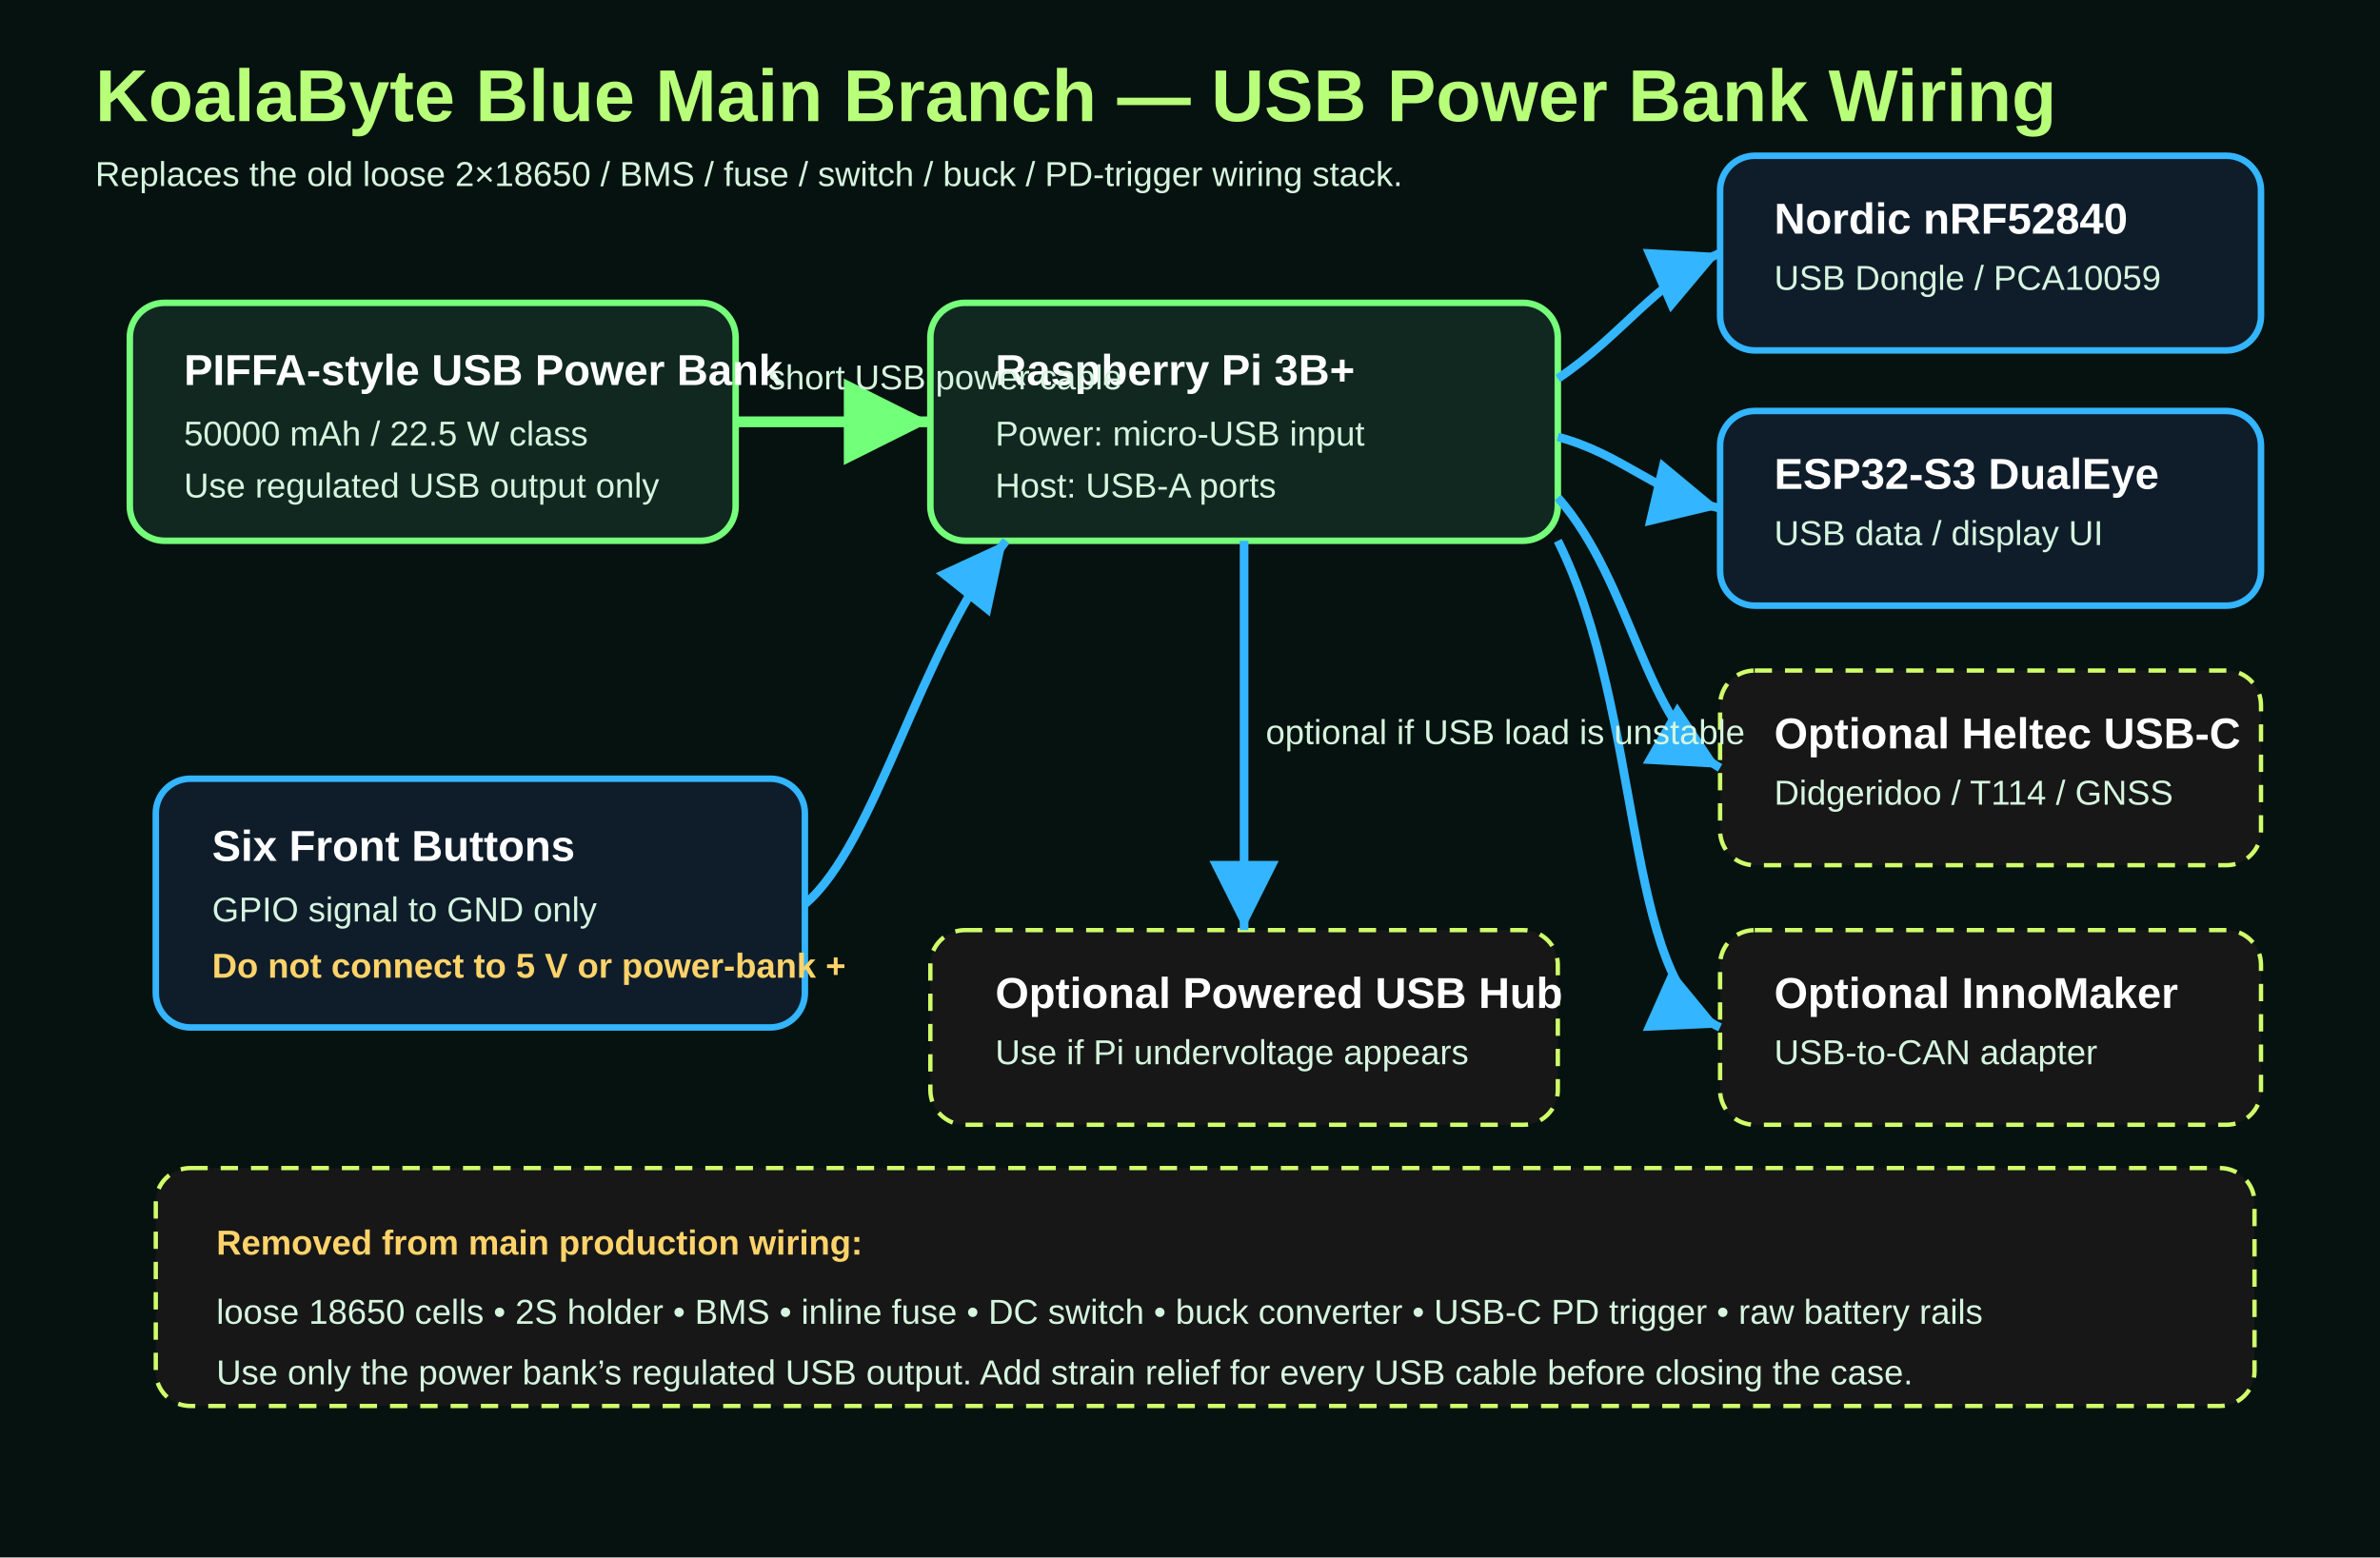
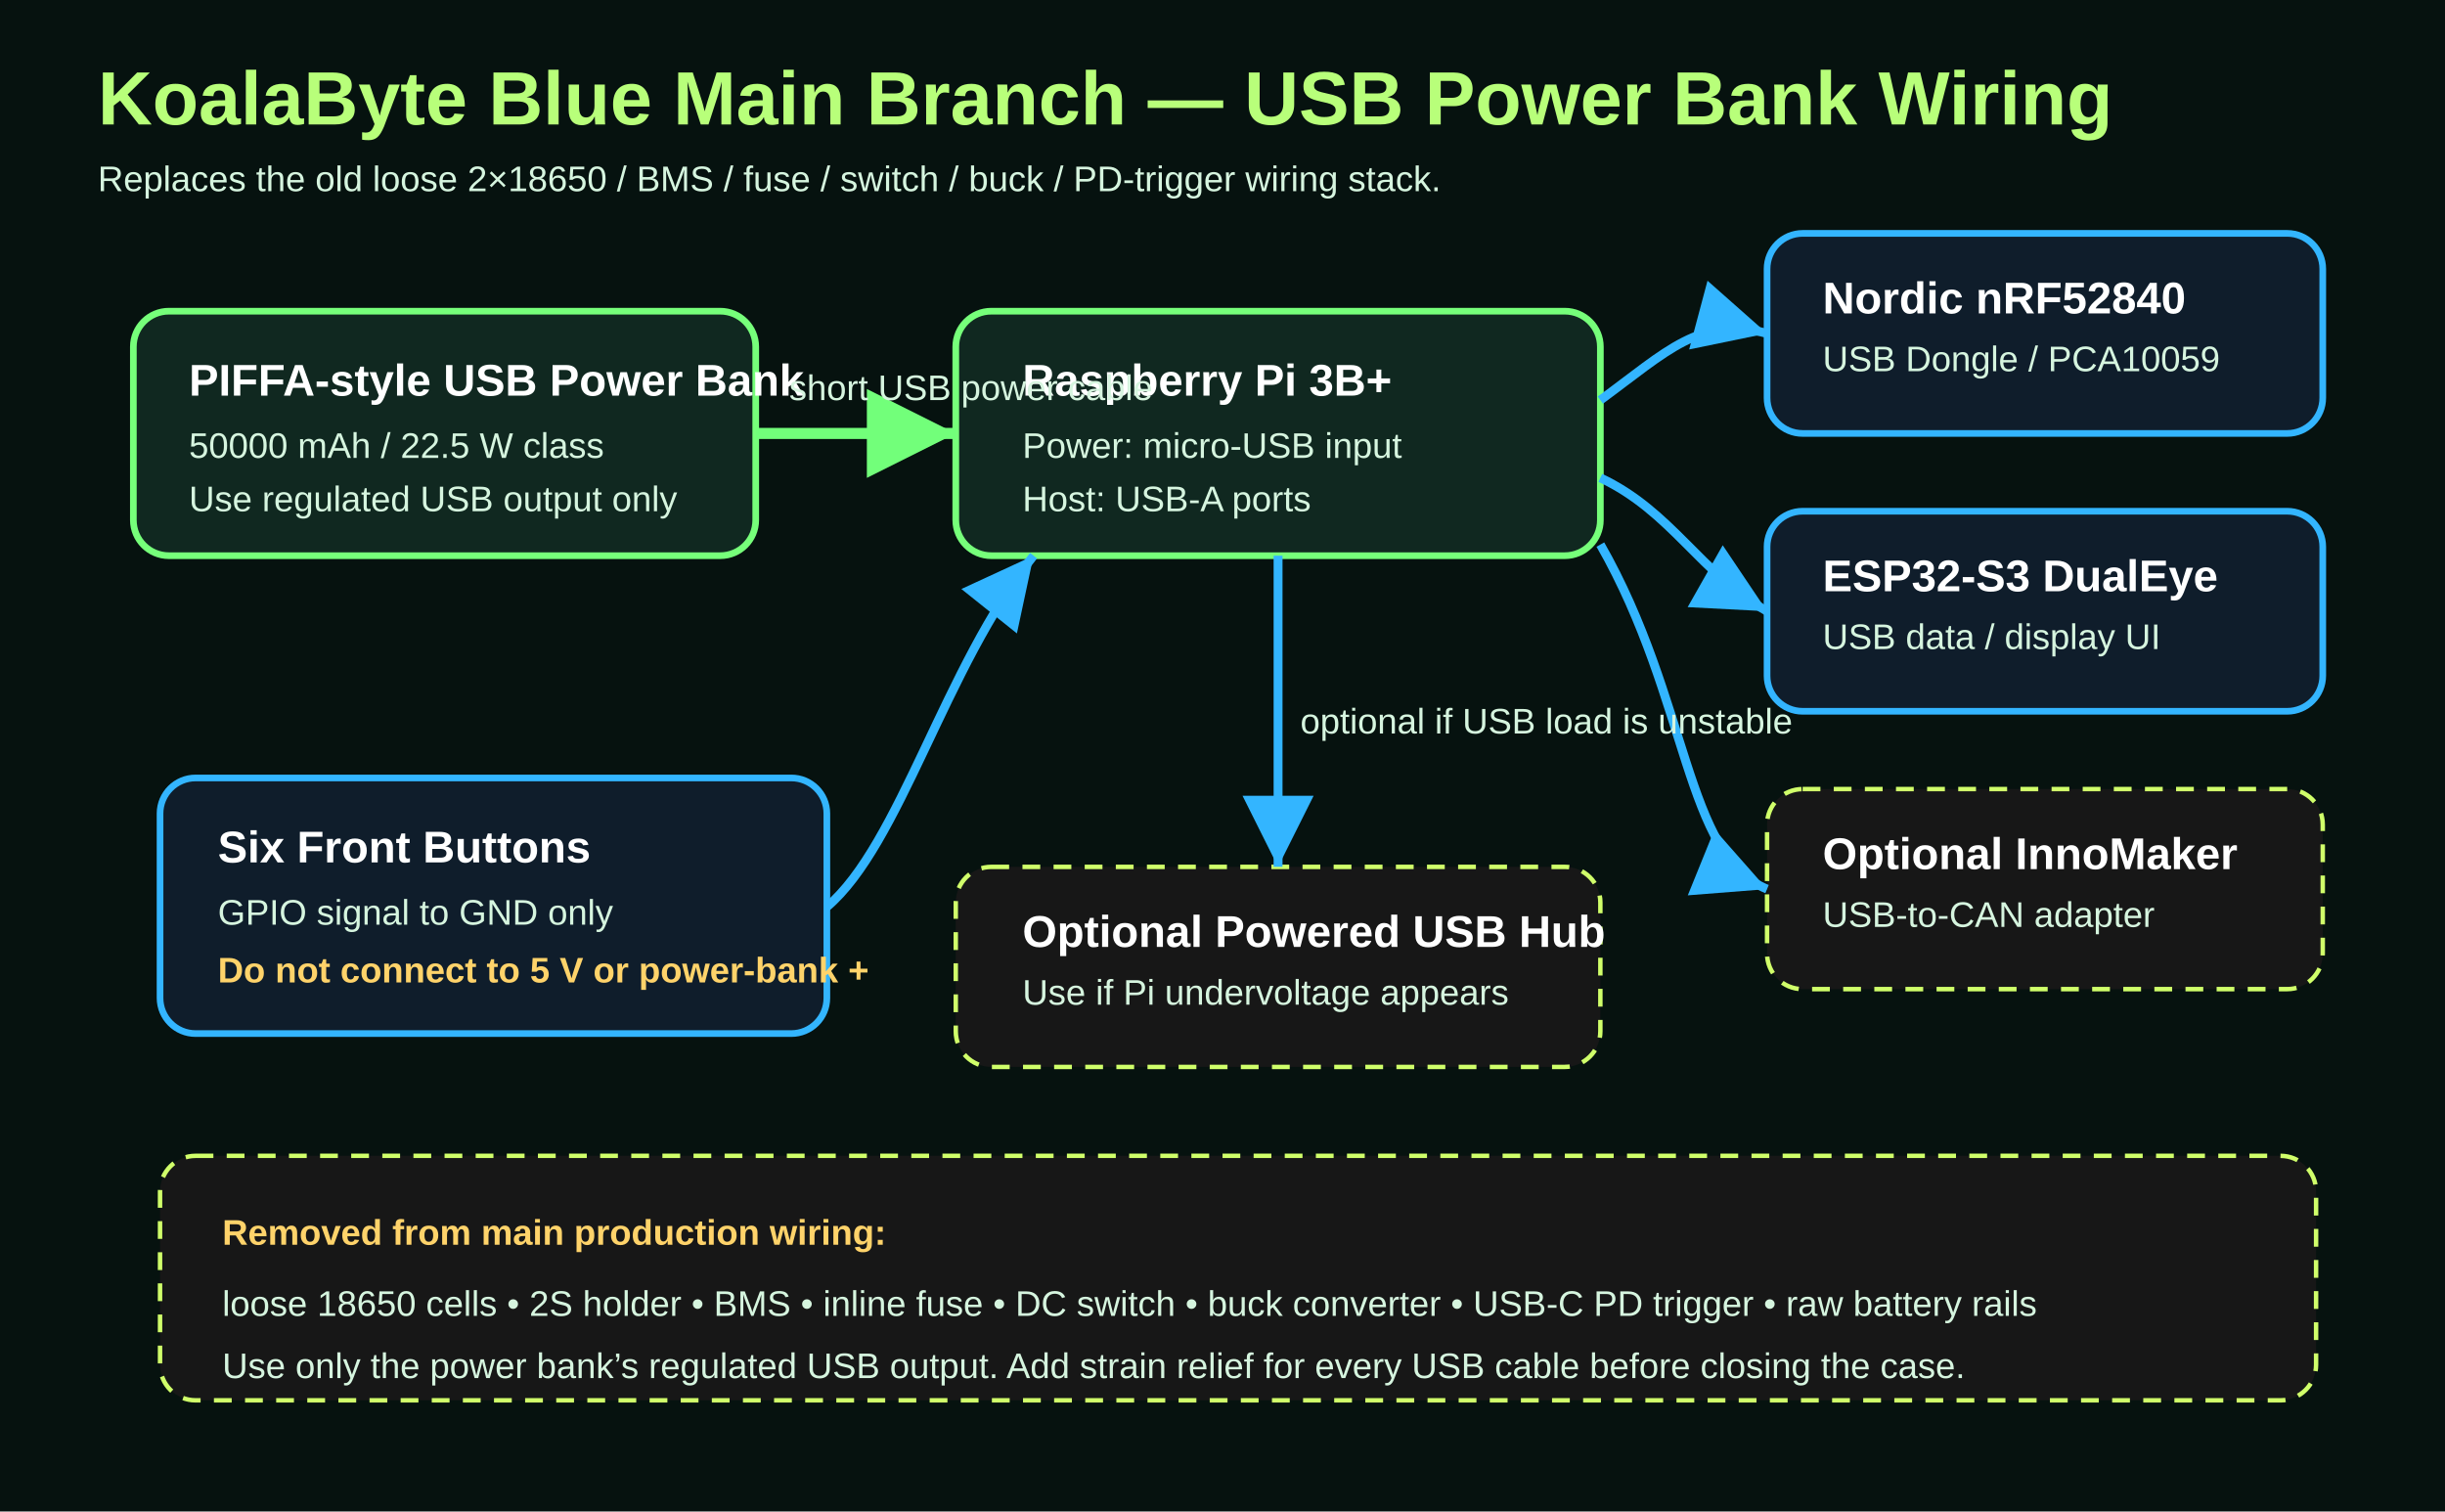
- <svg xmlns="http://www.w3.org/2000/svg" width="1100" height="720" viewBox="0 0 1100 720" role="img" aria-label="KoalaByte Blue main branch USB power bank wiring diagram">
+ <svg xmlns="http://www.w3.org/2000/svg" width="1100" height="680" viewBox="0 0 1100 680" role="img" aria-label="KoalaByte Blue main branch USB power bank wiring diagram">
  <defs>
    <style>
      .bg { fill:#06120f; }
      .box { fill:#102820; stroke:#76ff7a; stroke-width:3; rx:16; }
      .box2 { fill:#0f1d2b; stroke:#33b5ff; stroke-width:3; rx:16; }
      .opt { fill:#171717; stroke:#d0ff6a; stroke-width:2; stroke-dasharray:8 6; rx:16; }
      .title { fill:#b8ff7a; font-family:Arial, sans-serif; font-size:34px; font-weight:700; }
      .label { fill:#ffffff; font-family:Arial, sans-serif; font-size:20px; font-weight:700; }
      .small { fill:#d6f5df; font-family:Arial, sans-serif; font-size:16px; }
      .warn { fill:#ffd36a; font-family:Arial, sans-serif; font-size:16px; font-weight:700; }
      .wire { stroke:#72ff7a; stroke-width:5; fill:none; marker-end:url(#arrow); }
      .data { stroke:#33b5ff; stroke-width:4; fill:none; marker-end:url(#arrowBlue); }
-       .no { stroke:#ff4c4c; stroke-width:5; fill:none; }
    </style>
    <marker id="arrow" markerWidth="12" markerHeight="12" refX="10" refY="6" orient="auto" markerUnits="strokeWidth">
      <path d="M2,2 L10,6 L2,10 z" fill="#72ff7a" />
    </marker>
    <marker id="arrowBlue" markerWidth="12" markerHeight="12" refX="10" refY="6" orient="auto" markerUnits="strokeWidth">
      <path d="M2,2 L10,6 L2,10 z" fill="#33b5ff" />
    </marker>
  </defs>
-   <rect class="bg" x="0" y="0" width="1100" height="720" />
+   <rect class="bg" x="0" y="0" width="1100" height="680" />
  <text class="title" x="44" y="56">KoalaByte Blue Main Branch — USB Power Bank Wiring</text>
  <text class="small" x="44" y="86">Replaces the old loose 2×18650 / BMS / fuse / switch / buck / PD-trigger wiring stack.</text>
  <rect class="box" x="60" y="140" width="280" height="110" />
  <text class="label" x="85" y="178">PIFFA-style USB Power Bank</text>
  <text class="small" x="85" y="206">50000 mAh / 22.5 W class</text>
  <text class="small" x="85" y="230">Use regulated USB output only</text>
  <rect class="box" x="430" y="140" width="290" height="110" />
  <text class="label" x="460" y="178">Raspberry Pi 3B+</text>
  <text class="small" x="460" y="206">Power: micro-USB input</text>
  <text class="small" x="460" y="230">Host: USB-A ports</text>
  <path class="wire" d="M340 195 C380 195,390 195,430 195" />
  <text class="small" x="355" y="180">short USB power cable</text>
-   <rect class="box2" x="795" y="72" width="250" height="90" />
-   <text class="label" x="820" y="108">Nordic nRF52840</text>
-   <text class="small" x="820" y="134">USB Dongle / PCA10059</text>
-   <rect class="box2" x="795" y="190" width="250" height="90" />
-   <text class="label" x="820" y="226">ESP32-S3 DualEye</text>
-   <text class="small" x="820" y="252">USB data / display UI</text>
-   <rect class="opt" x="795" y="310" width="250" height="90" />
-   <text class="label" x="820" y="346">Optional Heltec USB-C</text>
-   <text class="small" x="820" y="372">Didgeridoo / T114 / GNSS</text>
-   <rect class="opt" x="795" y="430" width="250" height="90" />
-   <text class="label" x="820" y="466">Optional InnoMaker</text>
-   <text class="small" x="820" y="492">USB-to-CAN adapter</text>
-   <rect class="opt" x="430" y="430" width="290" height="90" />
-   <text class="label" x="460" y="466">Optional Powered USB Hub</text>
-   <text class="small" x="460" y="492">Use if Pi undervoltage appears</text>
-   <path class="data" d="M720 175 C750 155,765 130,795 117" />
-   <path class="data" d="M720 202 C750 210,765 228,795 235" />
-   <path class="data" d="M720 230 C755 270,760 335,795 355" />
-   <path class="data" d="M720 250 C760 330,750 455,795 475" />
-   <path class="data" d="M575 250 C575 320,575 370,575 430" />
-   <text class="small" x="585" y="344">optional if USB load is unstable</text>
-   <rect class="box2" x="72" y="360" width="300" height="115" />
-   <text class="label" x="98" y="398">Six Front Buttons</text>
-   <text class="small" x="98" y="426">GPIO signal to GND only</text>
-   <text class="warn" x="98" y="452">Do not connect to 5 V or power-bank +</text>
-   <path class="data" d="M372 418 C405 390,425 300,465 250" />
-   <rect class="opt" x="72" y="540" width="970" height="110" />
-   <text class="warn" x="100" y="580">Removed from main production wiring:</text>
-   <text class="small" x="100" y="612">loose 18650 cells • 2S holder • BMS • inline fuse • DC switch • buck converter • USB-C PD trigger • raw battery rails</text>
-   <text class="small" x="100" y="640">Use only the power bank’s regulated USB output. Add strain relief for every USB cable before closing the case.</text>
+   <rect class="box2" x="795" y="105" width="250" height="90" />
+   <text class="label" x="820" y="141">Nordic nRF52840</text>
+   <text class="small" x="820" y="167">USB Dongle / PCA10059</text>
+   <rect class="box2" x="795" y="230" width="250" height="90" />
+   <text class="label" x="820" y="266">ESP32-S3 DualEye</text>
+   <text class="small" x="820" y="292">USB data / display UI</text>
+   <rect class="opt" x="795" y="355" width="250" height="90" />
+   <text class="label" x="820" y="391">Optional InnoMaker</text>
+   <text class="small" x="820" y="417">USB-to-CAN adapter</text>
+   <rect class="opt" x="430" y="390" width="290" height="90" />
+   <text class="label" x="460" y="426">Optional Powered USB Hub</text>
+   <text class="small" x="460" y="452">Use if Pi undervoltage appears</text>
+   <path class="data" d="M720 180 C750 158,765 142,795 150" />
+   <path class="data" d="M720 215 C752 230,765 258,795 275" />
+   <path class="data" d="M720 245 C760 315,758 385,795 400" />
+   <path class="data" d="M575 250 C575 305,575 345,575 390" />
+   <text class="small" x="585" y="330">optional if USB load is unstable</text>
+   <rect class="box2" x="72" y="350" width="300" height="115" />
+   <text class="label" x="98" y="388">Six Front Buttons</text>
+   <text class="small" x="98" y="416">GPIO signal to GND only</text>
+   <text class="warn" x="98" y="442">Do not connect to 5 V or power-bank +</text>
+   <path class="data" d="M372 408 C405 380,425 300,465 250" />
+   <rect class="opt" x="72" y="520" width="970" height="110" />
+   <text class="warn" x="100" y="560">Removed from main production wiring:</text>
+   <text class="small" x="100" y="592">loose 18650 cells • 2S holder • BMS • inline fuse • DC switch • buck converter • USB-C PD trigger • raw battery rails</text>
+   <text class="small" x="100" y="620">Use only the power bank’s regulated USB output. Add strain relief for every USB cable before closing the case.</text>
</svg>
